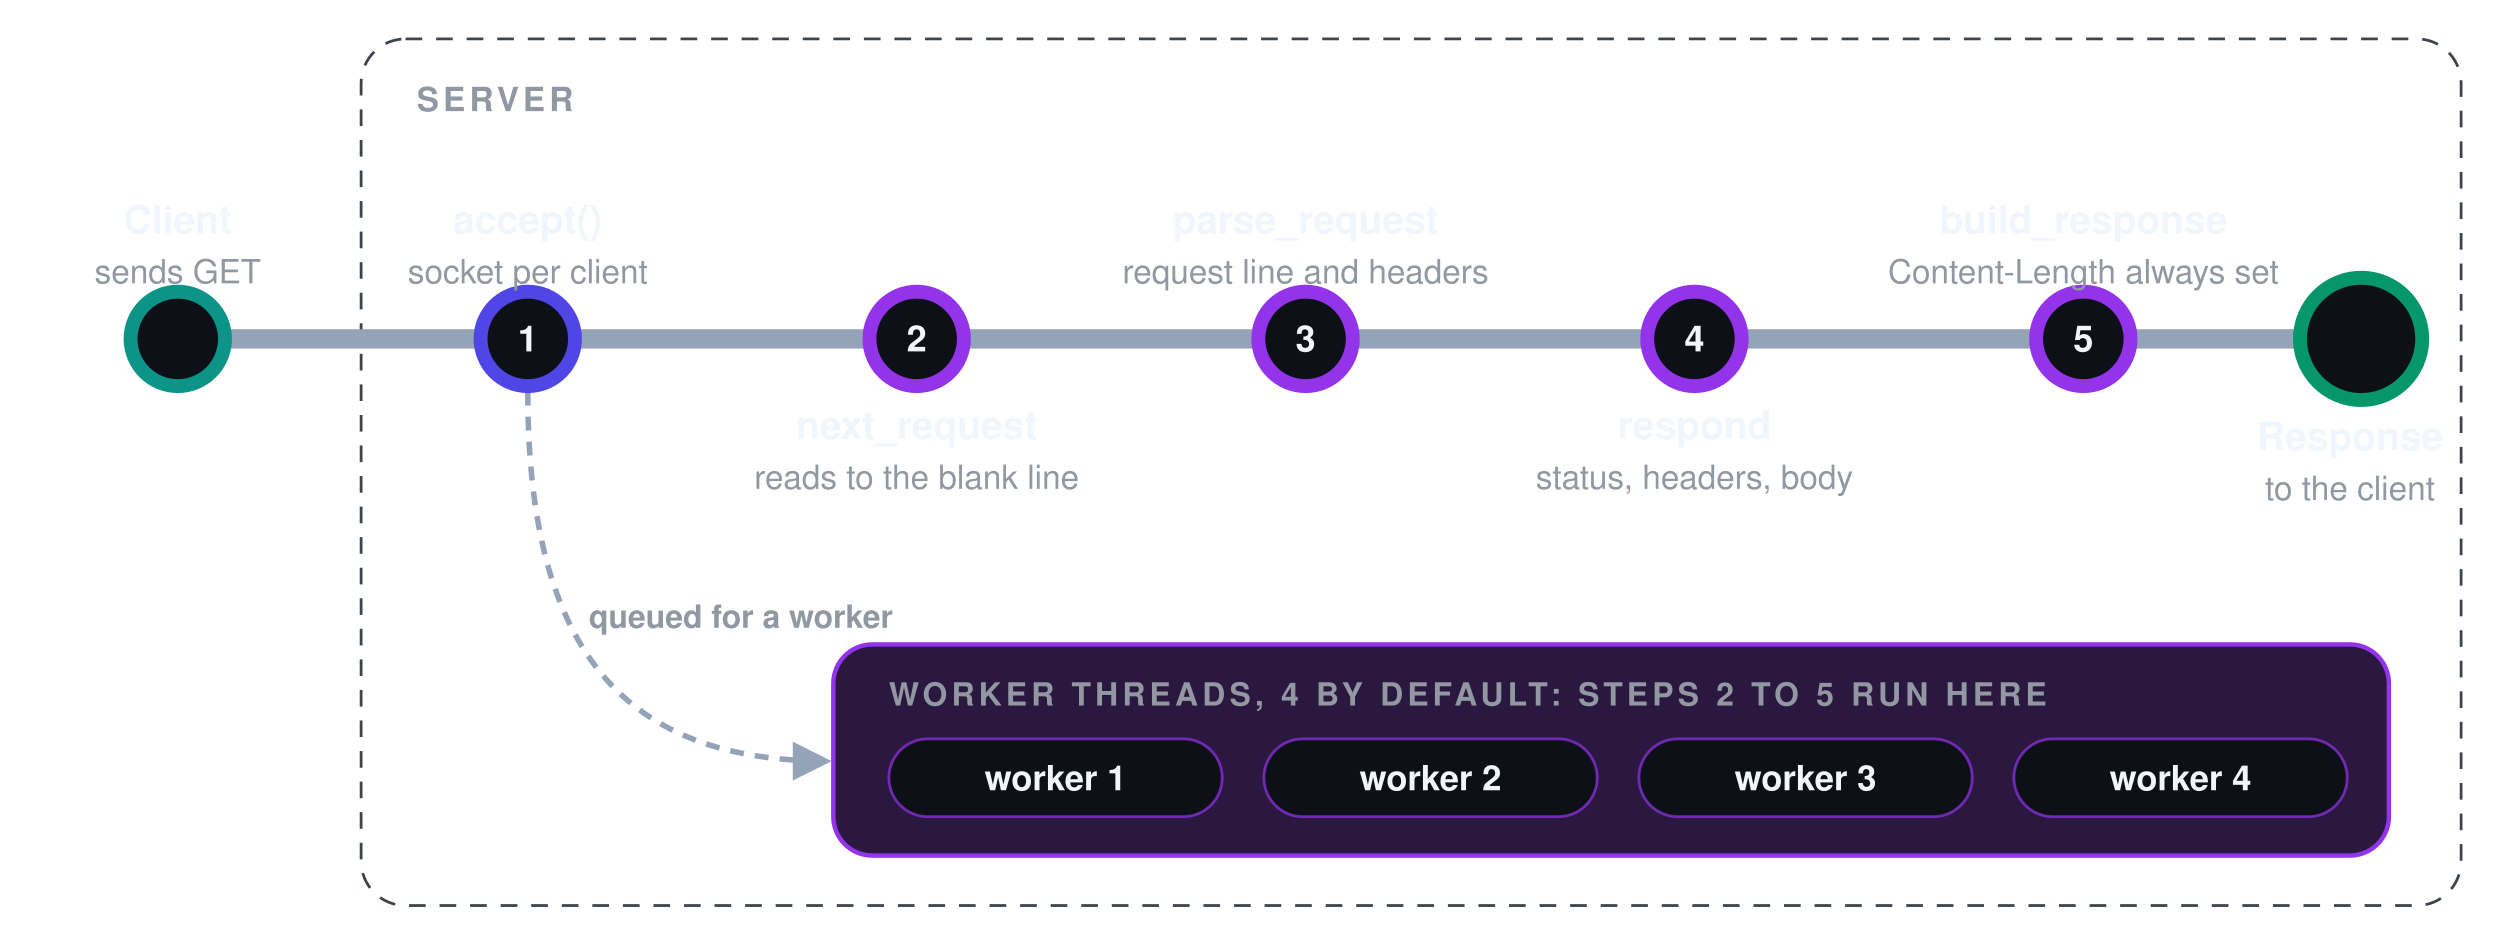
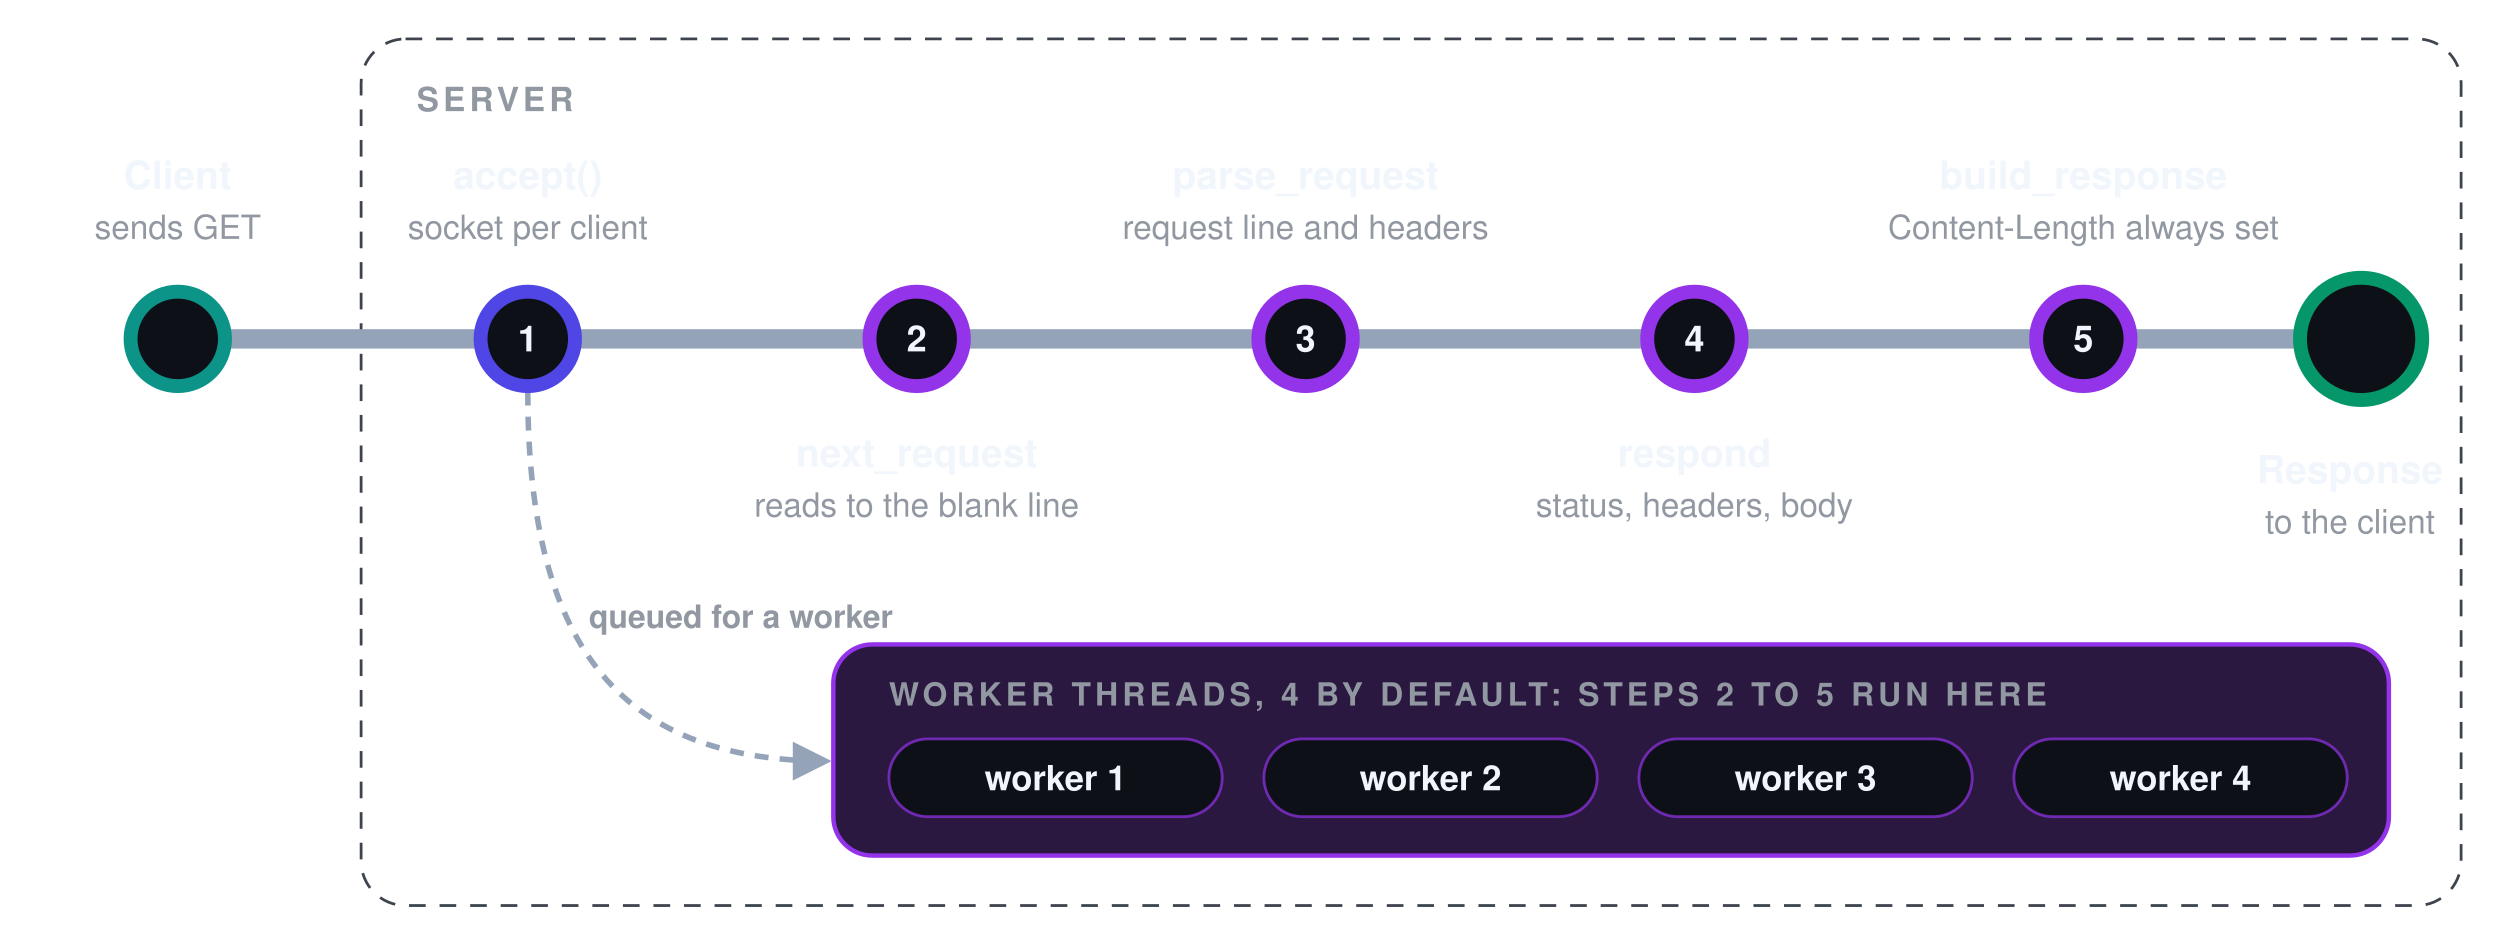
<svg xmlns="http://www.w3.org/2000/svg" viewBox="0 0 900 340" width="900" height="340" font-family="-apple-system, BlinkMacSystemFont, 'Segoe UI', Helvetica, Arial, sans-serif">
  <defs>
    <marker id="ah" viewBox="0 0 10 10" refX="9" refY="5" markerWidth="7" markerHeight="7" orient="auto-start-reverse">
      <path d="M0,0 L10,5 L0,10 z" fill="#94a3b8" />
    </marker>
  </defs>
  <rect x="130" y="14" width="756" height="312" rx="16" fill="none" stroke="#3d444d" stroke-dasharray="6 5" />
  <text x="150" y="40" font-size="12" font-weight="700" letter-spacing="1.5" fill="#9198a1">SERVER</text>
  <line x1="64" y1="122" x2="850" y2="122" stroke="#94a3b8" stroke-width="7" stroke-linecap="round" />
  <rect x="300" y="232" width="560" height="76" rx="14" fill="#2a1840" stroke="#9333ea" stroke-width="1.6" />
  <text x="320" y="254" font-size="11.5" font-weight="700" letter-spacing="1.5" fill="#9198a1">WORKER THREADS, 4 BY DEFAULT: STEPS 2 TO 5 RUN HERE</text>
  <rect x="320" y="266" width="120" height="28" rx="14" fill="#0d1117" stroke="#9333ea" stroke-opacity="0.7" />
  <text x="380" y="284.5" text-anchor="middle" font-size="12.5" font-weight="600" fill="#f0f6fc">worker 1</text>
  <rect x="455" y="266" width="120" height="28" rx="14" fill="#0d1117" stroke="#9333ea" stroke-opacity="0.7" />
  <text x="515" y="284.5" text-anchor="middle" font-size="12.5" font-weight="600" fill="#f0f6fc">worker 2</text>
  <rect x="590" y="266" width="120" height="28" rx="14" fill="#0d1117" stroke="#9333ea" stroke-opacity="0.7" />
  <text x="650" y="284.5" text-anchor="middle" font-size="12.5" font-weight="600" fill="#f0f6fc">worker 3</text>
  <rect x="725" y="266" width="120" height="28" rx="14" fill="#0d1117" stroke="#9333ea" stroke-opacity="0.7" />
  <text x="785" y="284.5" text-anchor="middle" font-size="12.5" font-weight="600" fill="#f0f6fc">worker 4</text>
  <path d="M190,141 C190,236 226,274 298,274" fill="none" stroke="#94a3b8" stroke-width="2" stroke-dasharray="5 4" marker-end="url(#ah)" />
  <text x="212" y="226" text-anchor="start" font-size="11.5" font-weight="600" fill="#9198a1">queued for a worker</text>
  <circle cx="64" cy="122" r="17" fill="#0d1117" stroke="#0d9488" stroke-width="5" />
-   <text x="64" y="84" text-anchor="middle" font-size="14" font-weight="700" fill="#f0f6fc">Client</text>
-   <text x="64" y="102" text-anchor="middle" font-size="12" fill="#9198a1">sends GET</text>
+   <text x="64" y="68" text-anchor="middle" font-size="14" font-weight="700" fill="#f0f6fc">Client</text>
+   <text x="64" y="86" text-anchor="middle" font-size="12" fill="#9198a1">sends GET</text>
  <circle cx="190" cy="122" r="17" fill="#0d1117" stroke="#4f46e5" stroke-width="5" />
  <text x="190" y="126.5" text-anchor="middle" font-size="13" font-weight="700" fill="#f0f6fc">1</text>
-   <text x="190" y="84" text-anchor="middle" font-size="14" font-weight="700" fill="#f0f6fc">accept()</text>
-   <text x="190" y="102" text-anchor="middle" font-size="12" fill="#9198a1">socket per client</text>
+   <text x="190" y="68" text-anchor="middle" font-size="14" font-weight="700" fill="#f0f6fc">accept()</text>
+   <text x="190" y="86" text-anchor="middle" font-size="12" fill="#9198a1">socket per client</text>
  <circle cx="330" cy="122" r="17" fill="#0d1117" stroke="#9333ea" stroke-width="5" />
  <text x="330" y="126.5" text-anchor="middle" font-size="13" font-weight="700" fill="#f0f6fc">2</text>
-   <text x="330" y="158" text-anchor="middle" font-size="14" font-weight="700" fill="#f0f6fc">next_request</text>
-   <text x="330" y="176" text-anchor="middle" font-size="12" fill="#9198a1">reads to the blank line</text>
+   <text x="330" y="168" text-anchor="middle" font-size="14" font-weight="700" fill="#f0f6fc">next_request</text>
+   <text x="330" y="186" text-anchor="middle" font-size="12" fill="#9198a1">reads to the blank line</text>
  <circle cx="470" cy="122" r="17" fill="#0d1117" stroke="#9333ea" stroke-width="5" />
  <text x="470" y="126.5" text-anchor="middle" font-size="13" font-weight="700" fill="#f0f6fc">3</text>
-   <text x="470" y="84" text-anchor="middle" font-size="14" font-weight="700" fill="#f0f6fc">parse_request</text>
-   <text x="470" y="102" text-anchor="middle" font-size="12" fill="#9198a1">request line and headers</text>
+   <text x="470" y="68" text-anchor="middle" font-size="14" font-weight="700" fill="#f0f6fc">parse_request</text>
+   <text x="470" y="86" text-anchor="middle" font-size="12" fill="#9198a1">request line and headers</text>
  <circle cx="610" cy="122" r="17" fill="#0d1117" stroke="#9333ea" stroke-width="5" />
  <text x="610" y="126.5" text-anchor="middle" font-size="13" font-weight="700" fill="#f0f6fc">4</text>
-   <text x="610" y="158" text-anchor="middle" font-size="14" font-weight="700" fill="#f0f6fc">respond</text>
-   <text x="610" y="176" text-anchor="middle" font-size="12" fill="#9198a1">status, headers, body</text>
+   <text x="610" y="168" text-anchor="middle" font-size="14" font-weight="700" fill="#f0f6fc">respond</text>
+   <text x="610" y="186" text-anchor="middle" font-size="12" fill="#9198a1">status, headers, body</text>
  <circle cx="750" cy="122" r="17" fill="#0d1117" stroke="#9333ea" stroke-width="5" />
  <text x="750" y="126.5" text-anchor="middle" font-size="13" font-weight="700" fill="#f0f6fc">5</text>
-   <text x="750" y="84" text-anchor="middle" font-size="14" font-weight="700" fill="#f0f6fc">build_response</text>
-   <text x="750" y="102" text-anchor="middle" font-size="12" fill="#9198a1">Content-Length always set</text>
+   <text x="750" y="68" text-anchor="middle" font-size="14" font-weight="700" fill="#f0f6fc">build_response</text>
+   <text x="750" y="86" text-anchor="middle" font-size="12" fill="#9198a1">Content-Length always set</text>
  <circle cx="850" cy="122" r="22" fill="#0d1117" stroke="#059669" stroke-width="5" />
-   <text x="846" y="162" text-anchor="middle" font-size="14" font-weight="700" fill="#f0f6fc">Response</text>
-   <text x="846" y="180" text-anchor="middle" font-size="12" fill="#9198a1">to the client</text>
+   <text x="846" y="174" text-anchor="middle" font-size="14" font-weight="700" fill="#f0f6fc">Response</text>
+   <text x="846" y="192" text-anchor="middle" font-size="12" fill="#9198a1">to the client</text>
</svg>
